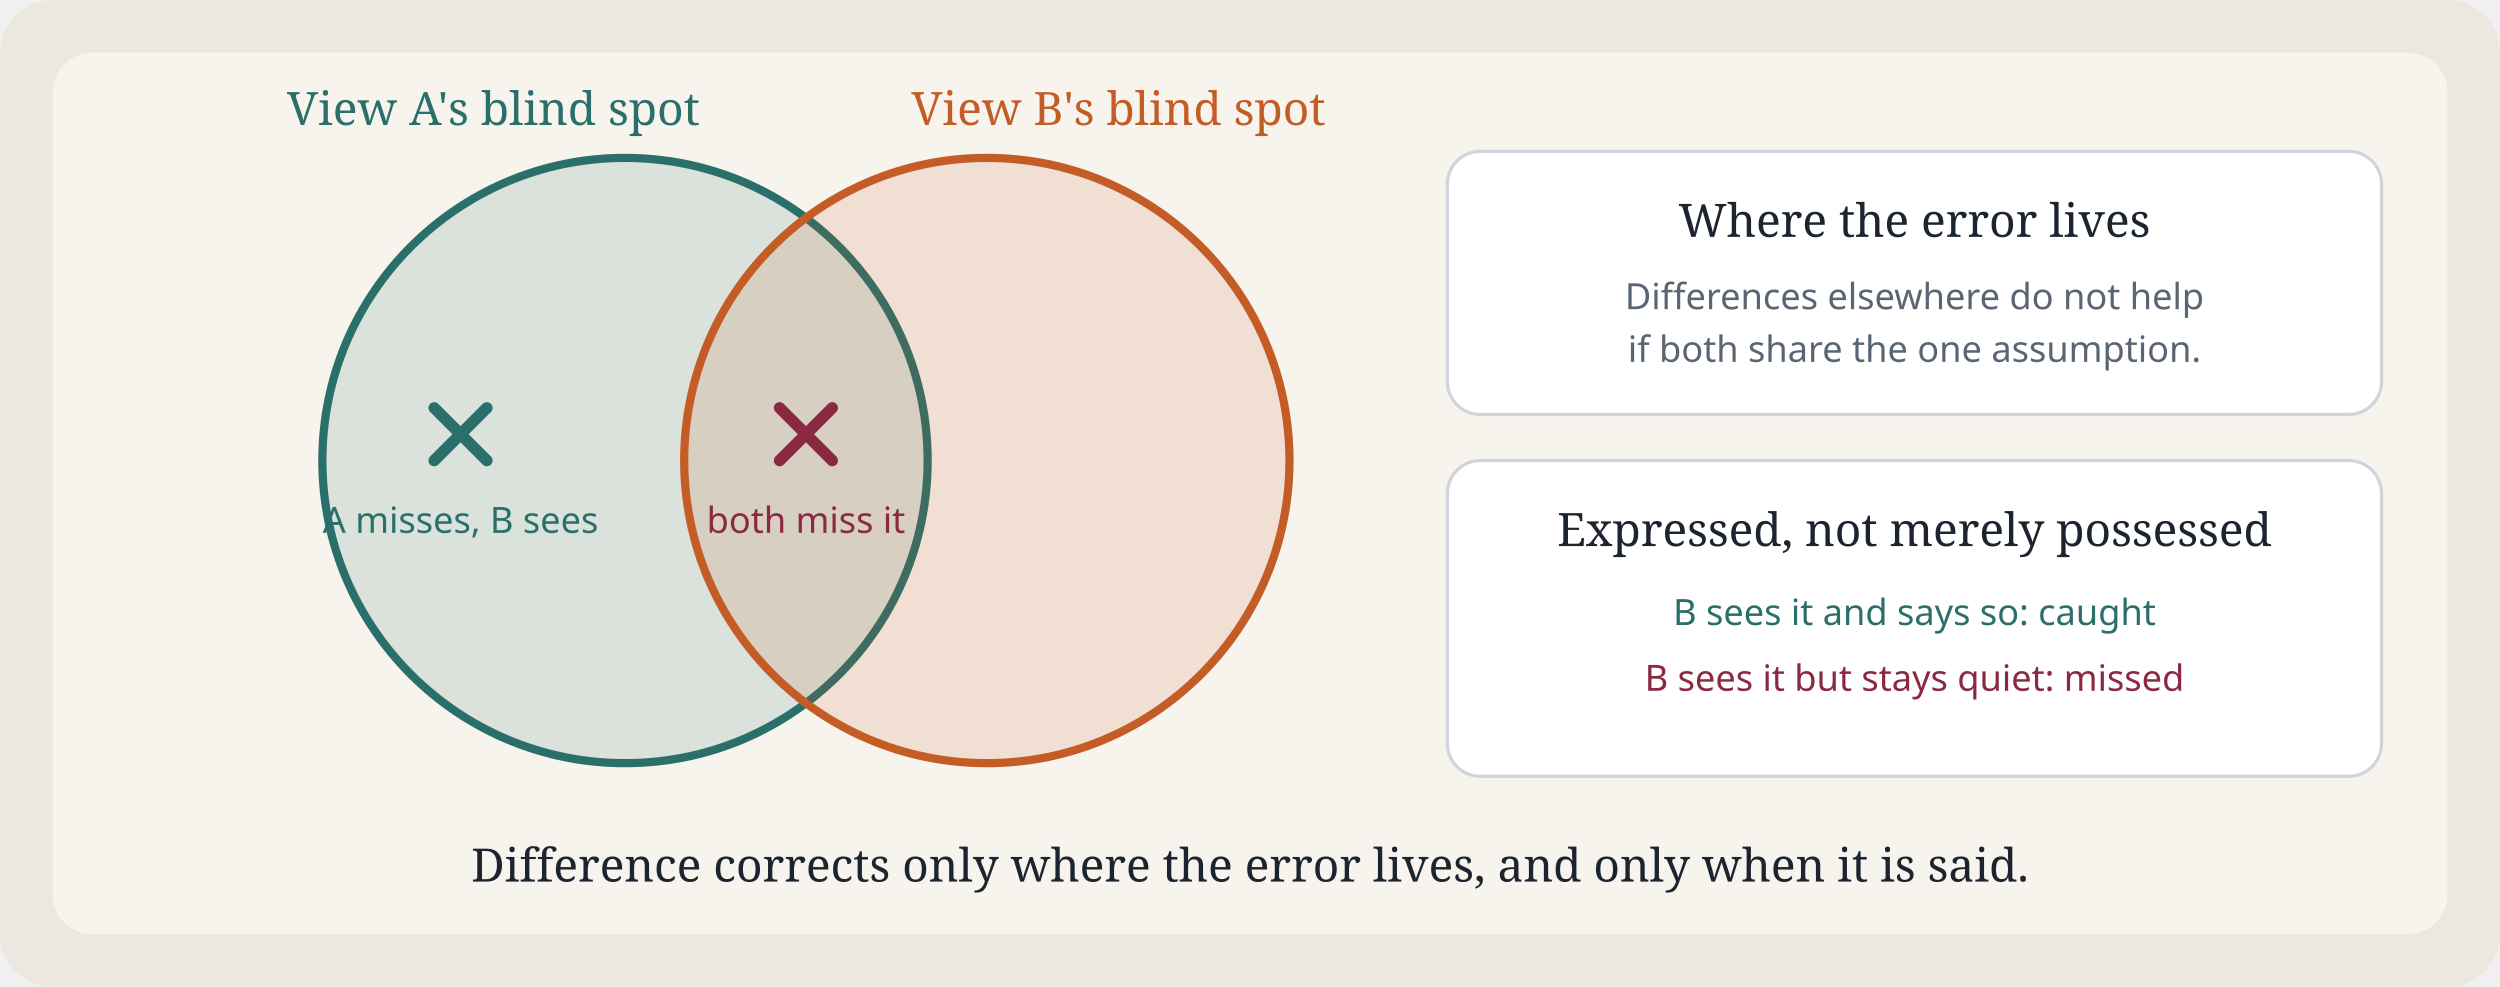
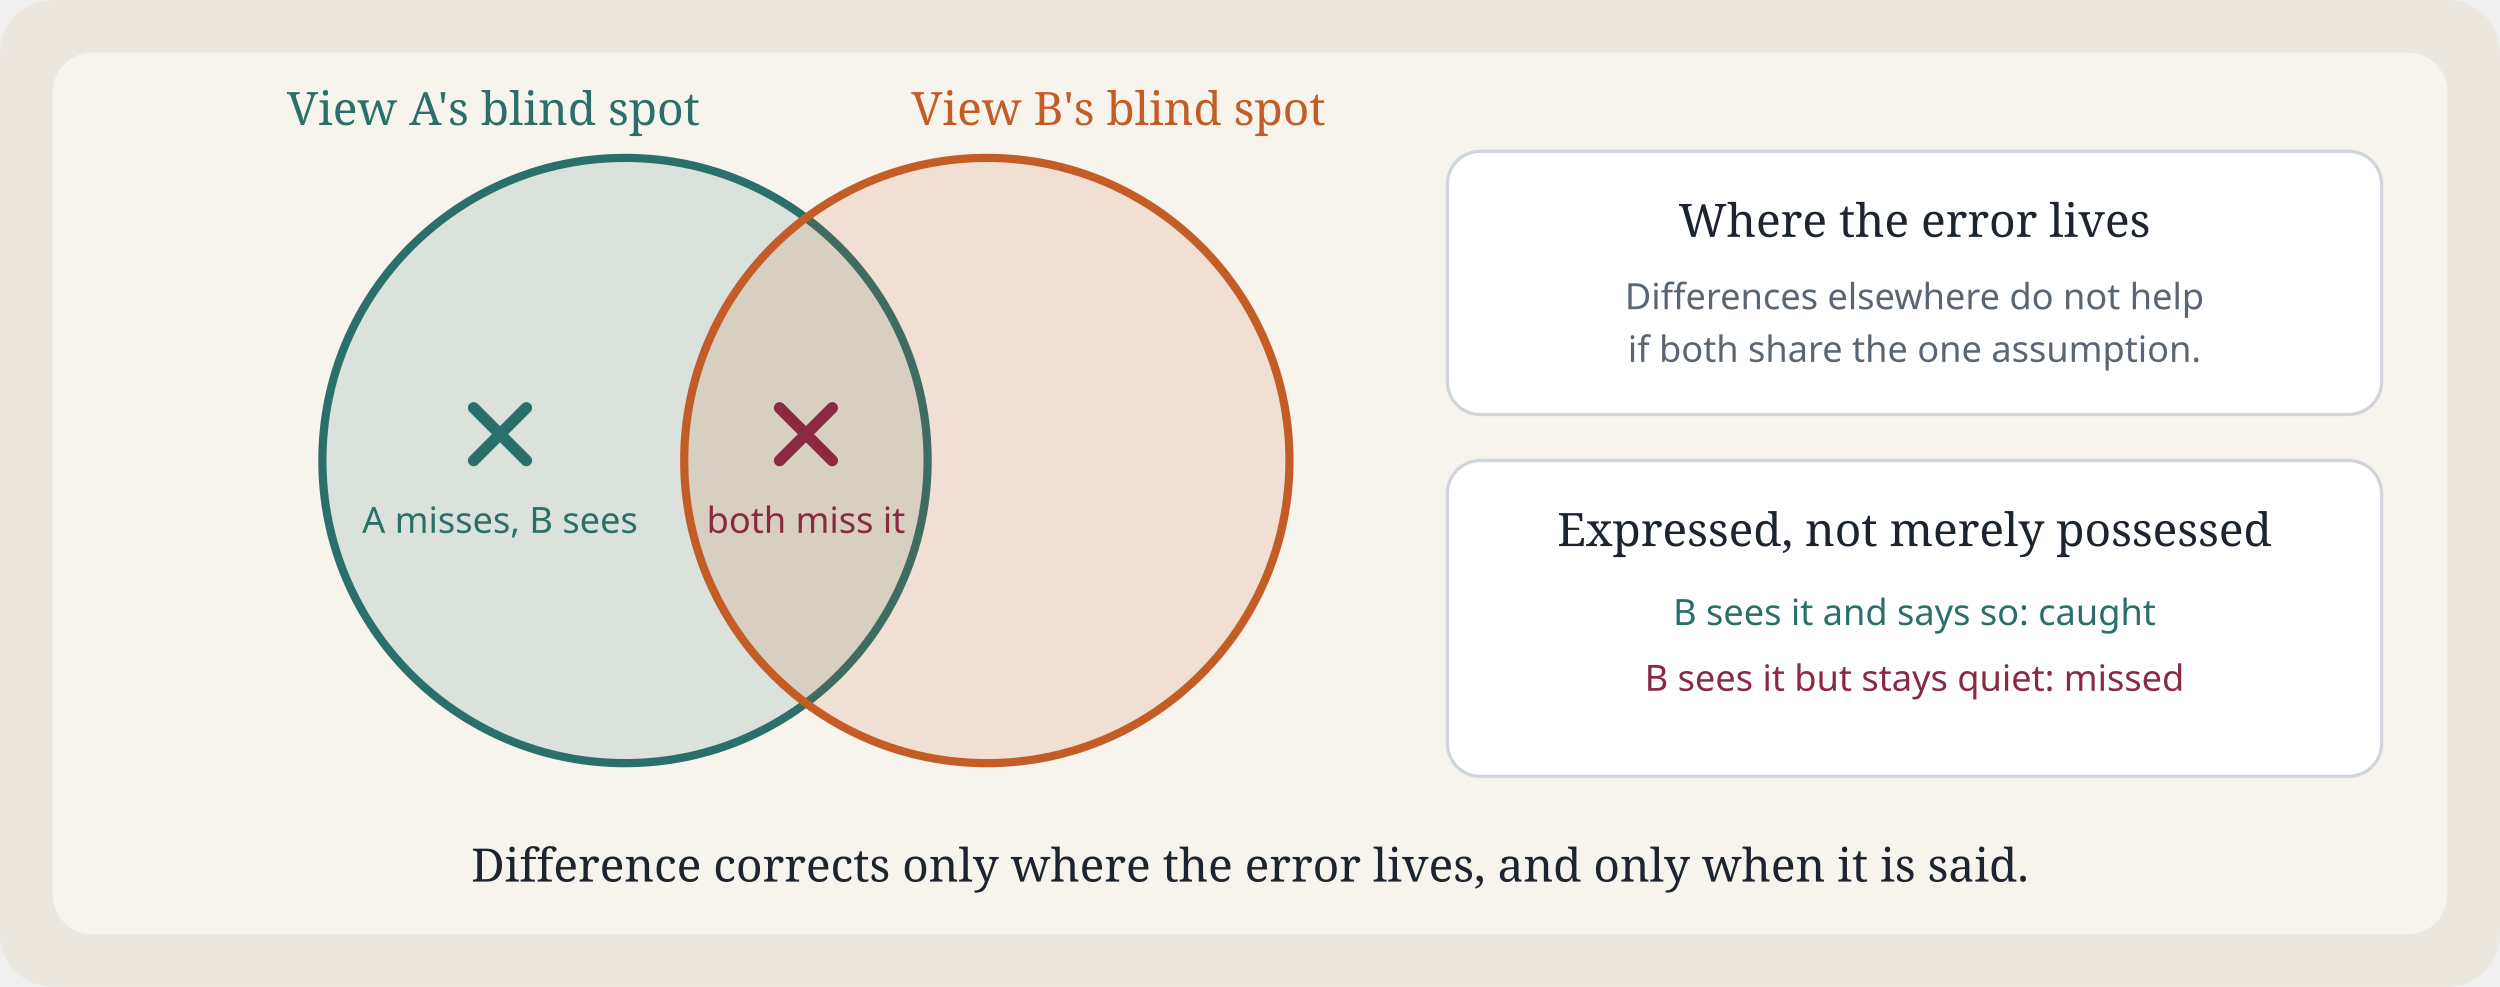
<svg xmlns="http://www.w3.org/2000/svg" viewBox="0 0 760 300" role="img" aria-labelledby="title desc">
-   <style>@media (prefers-reduced-motion: reduce){*{animation:none!important}}.c{animation:c 4s ease-in-out infinite}@keyframes c{0%,100%{opacity:1}50%{opacity:.35}}</style>
+   <style>@media (prefers-reduced-motion: reduce){*{animation:none!important}}.said{animation:said 8s ease-in-out infinite}.quiet{animation:quiet 8s ease-in-out infinite}@keyframes said{0%,42%,100%{opacity:1}50%,92%{opacity:.25}}@keyframes quiet{0%,42%,100%{opacity:.3}50%,92%{opacity:1}}</style>
  <rect width="760" height="300" rx="16" fill="#EDE8DF" />
  <rect x="16" y="16" width="728" height="268" rx="12" fill="#F7F4EE" />
  <circle cx="190" cy="140" r="92" fill="#2A6F6A" fill-opacity=".14" stroke="#2A6F6A" stroke-width="2.5" />
  <circle cx="300" cy="140" r="92" fill="#C45C26" fill-opacity=".14" stroke="#C45C26" stroke-width="2.5" />
  <text x="150" y="38" text-anchor="middle" font-family="Georgia, serif" font-size="14" fill="#2A6F6A">View A's blind spot</text>
  <text x="340" y="38" text-anchor="middle" font-family="Georgia, serif" font-size="14" fill="#C45C26">View B's blind spot</text>
  <g stroke="#8B2942" stroke-width="3.5" stroke-linecap="round">
    <path d="M237 124 L253 140 M253 124 L237 140" />
  </g>
  <text x="245" y="162" text-anchor="middle" font-family="system-ui, sans-serif" font-size="11" fill="#8B2942">both miss it</text>
-   <g class="c" stroke="#2A6F6A" stroke-width="3.5" stroke-linecap="round">
-     <path d="M132 124 L148 140 M148 124 L132 140" />
+   <g class="said" stroke="#2A6F6A" stroke-width="3.5" stroke-linecap="round">
+     <path d="M144 124 L160 140 M160 124 L144 140" />
  </g>
-   <text x="140" y="162" text-anchor="middle" font-family="system-ui, sans-serif" font-size="11" fill="#2A6F6A">A misses, B sees</text>
+   <text x="152" y="162" text-anchor="middle" font-family="system-ui, sans-serif" font-size="11" fill="#2A6F6A">A misses, B sees</text>
  <rect x="440" y="46" width="284" height="80" rx="10" fill="#FFFFFF" stroke="#D0D5DC" />
  <text x="582" y="72" text-anchor="middle" font-family="Georgia, serif" font-size="14" fill="#1C2430">Where the error lives</text>
  <text x="582" y="94" text-anchor="middle" font-family="system-ui, sans-serif" font-size="11" fill="#5A6573">Differences elsewhere do not help</text>
  <text x="582" y="110" text-anchor="middle" font-family="system-ui, sans-serif" font-size="11" fill="#5A6573">if both share the one assumption.</text>
  <rect x="440" y="140" width="284" height="96" rx="10" fill="#FFFFFF" stroke="#D0D5DC" />
  <text x="582" y="166" text-anchor="middle" font-family="Georgia, serif" font-size="14" fill="#1C2430">Expressed, not merely possessed</text>
-   <text x="582" y="190" text-anchor="middle" font-family="system-ui, sans-serif" font-size="11" fill="#2A6F6A">B sees it and says so: caught</text>
-   <text x="582" y="210" text-anchor="middle" font-family="system-ui, sans-serif" font-size="11" fill="#8B2942">B sees it but stays quiet: missed</text>
+   <text class="said" x="582" y="190" text-anchor="middle" font-family="system-ui, sans-serif" font-size="11" fill="#2A6F6A">B sees it and says so: caught</text>
+   <text class="quiet" x="582" y="210" text-anchor="middle" font-family="system-ui, sans-serif" font-size="11" fill="#8B2942">B sees it but stays quiet: missed</text>
  <text x="380" y="268" text-anchor="middle" font-family="Georgia, serif" font-size="14" fill="#1C2430">Difference corrects only where the error lives, and only when it is said.</text>
</svg>
